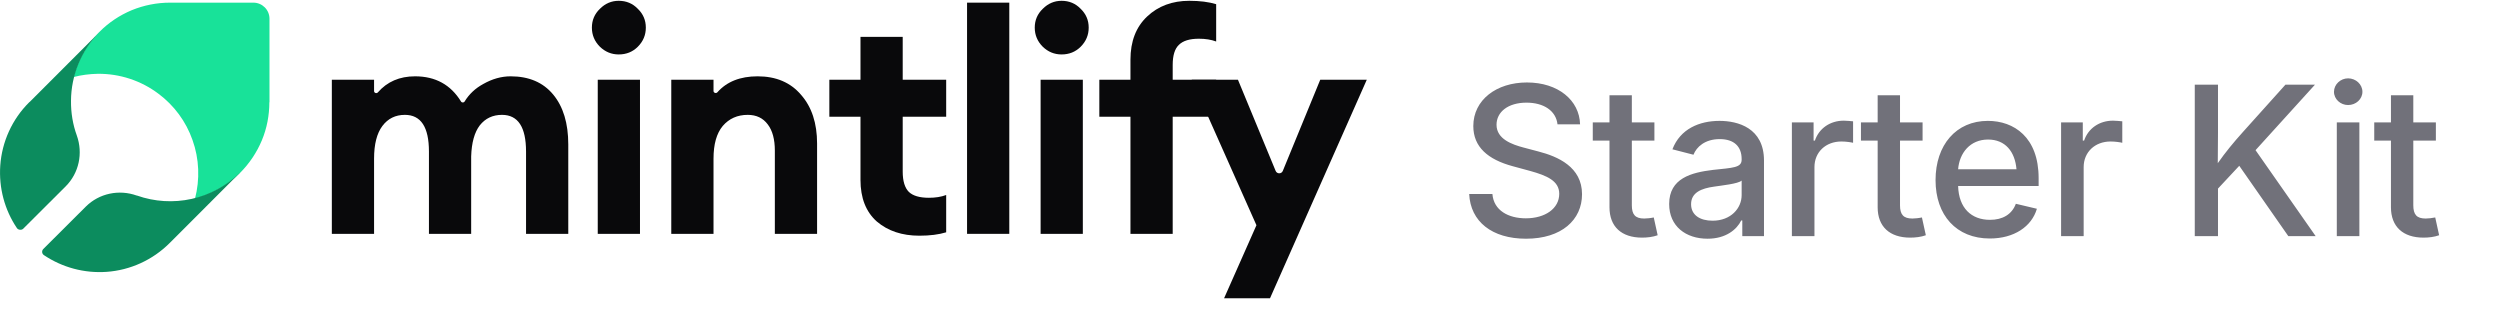
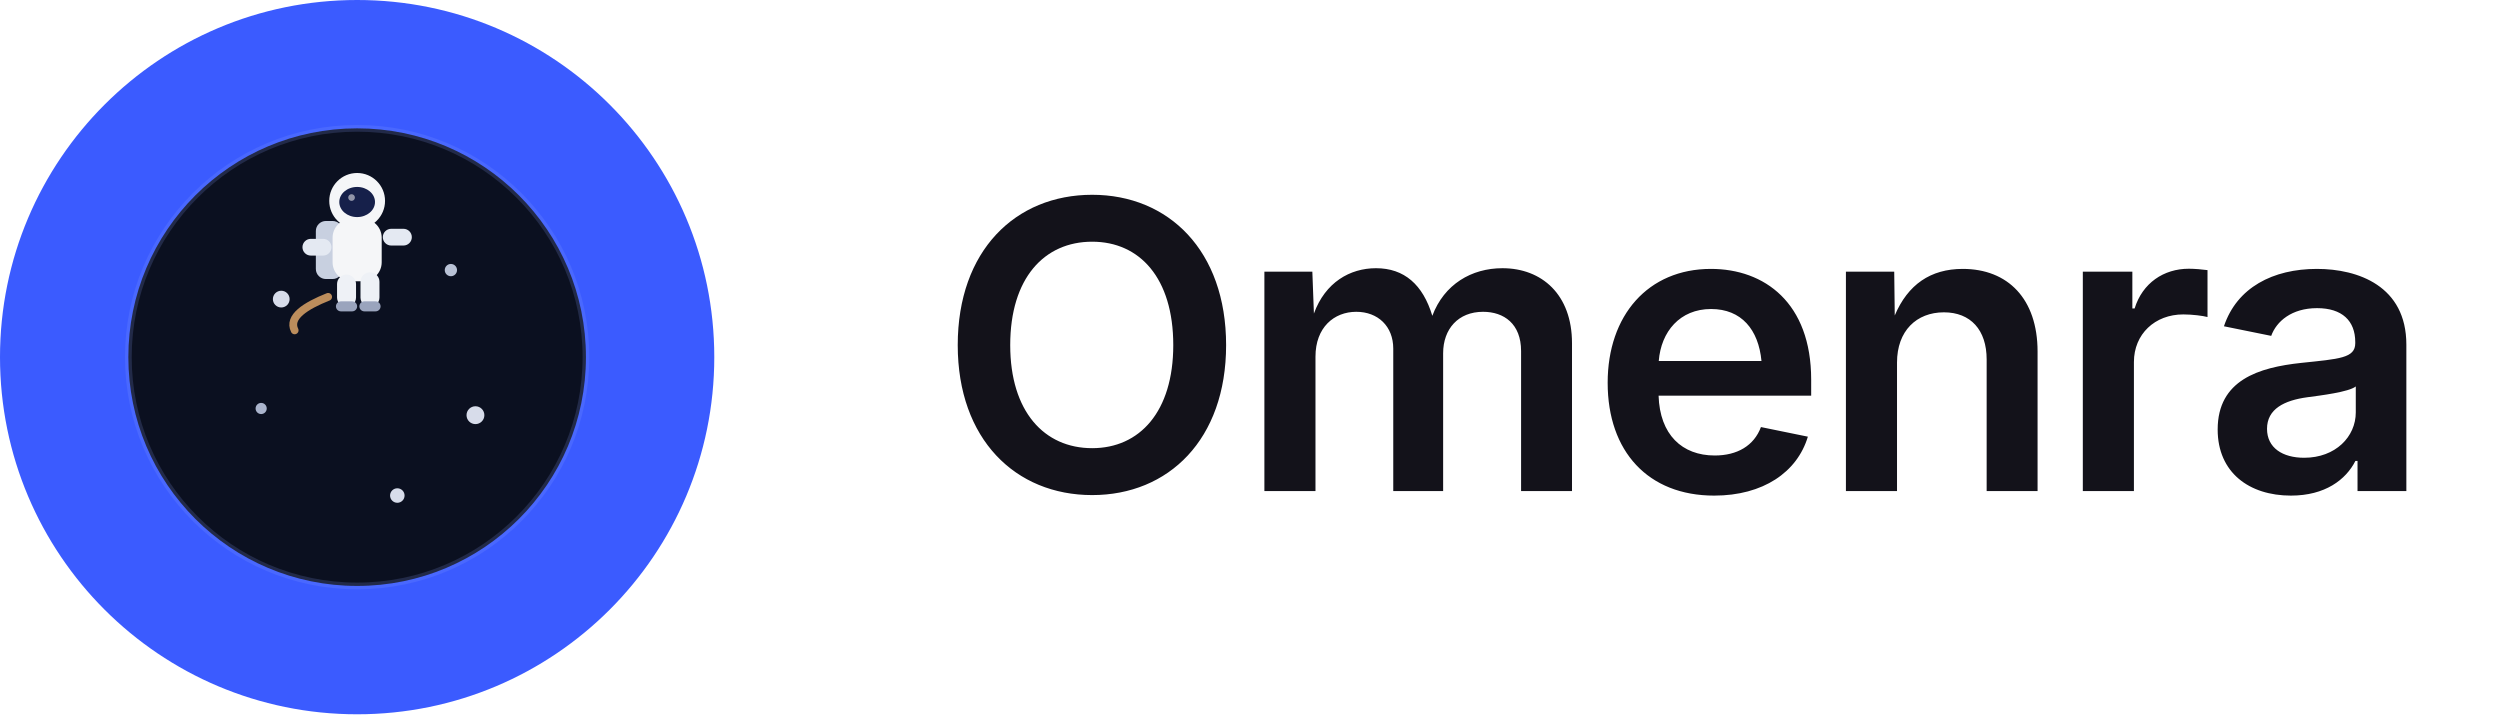
- <svg xmlns="http://www.w3.org/2000/svg" width="180" height="23" viewBox="0 0 180 23" fill="none">
-   <path d="M91.44 21.476H88.133L90.464 16.216L85.802 5.74H89.132L91.847 12.307C91.943 12.536 92.268 12.536 92.362 12.306L95.058 5.74H98.409L91.44 21.476Z" fill="#09090B" />
-   <path d="M81.393 16.837V8.403H79.152V5.74H81.393V4.297C81.393 2.98 81.792 1.944 82.592 1.19C83.391 0.435 84.404 0.058 85.633 0.058C86.387 0.058 87.031 0.139 87.564 0.302V2.988C87.208 2.854 86.794 2.788 86.32 2.788C85.655 2.788 85.174 2.936 84.878 3.232C84.582 3.513 84.434 3.994 84.434 4.674V5.74H87.564V8.403H84.434V16.837H81.393Z" fill="#09090B" />
-   <path d="M76.433 3.92C75.915 3.92 75.463 3.735 75.079 3.365C74.694 2.98 74.502 2.521 74.502 1.989C74.502 1.456 74.694 1.005 75.079 0.635C75.463 0.25 75.915 0.058 76.433 0.058C76.98 0.058 77.438 0.25 77.809 0.635C78.193 1.005 78.386 1.456 78.386 1.989C78.386 2.521 78.193 2.98 77.809 3.365C77.438 3.735 76.98 3.92 76.433 3.92ZM74.924 16.837V5.74H77.964V16.837H74.924Z" fill="#09090B" />
-   <path d="M69.628 16.837V0.191H72.669V16.837H69.628Z" fill="#09090B" />
-   <path d="M66.194 16.97C64.951 16.97 63.93 16.63 63.131 15.949C62.347 15.254 61.955 14.255 61.955 12.953V8.403H59.713V5.74H61.955V2.655H64.995V5.74H68.125V8.403H64.995V12.354C64.995 13.034 65.143 13.523 65.439 13.819C65.735 14.1 66.216 14.24 66.882 14.24C67.355 14.24 67.769 14.174 68.125 14.04V16.726C67.592 16.889 66.948 16.97 66.194 16.97Z" fill="#09090B" />
-   <path d="M48.332 16.837V5.74H51.373V6.551C51.373 6.688 51.559 6.748 51.65 6.646C52.328 5.879 53.293 5.495 54.546 5.495C55.878 5.495 56.921 5.939 57.676 6.827C58.445 7.7 58.83 8.869 58.83 10.334V16.837H55.789V10.844C55.789 10.03 55.619 9.402 55.279 8.958C54.939 8.499 54.458 8.27 53.836 8.27C53.096 8.27 52.497 8.536 52.038 9.069C51.594 9.601 51.373 10.386 51.373 11.421V16.837H48.332Z" fill="#09090B" />
-   <path d="M44.547 3.92C44.029 3.92 43.578 3.735 43.193 3.365C42.809 2.98 42.616 2.521 42.616 1.989C42.616 1.456 42.809 1.005 43.193 0.635C43.578 0.25 44.029 0.058 44.547 0.058C45.095 0.058 45.553 0.25 45.923 0.635C46.308 1.005 46.5 1.456 46.5 1.989C46.5 2.521 46.308 2.98 45.923 3.365C45.553 3.735 45.095 3.92 44.547 3.92ZM43.038 16.837V5.74H46.079V16.837H43.038Z" fill="#09090B" />
-   <path d="M37.875 16.837V10.911C37.875 9.15 37.298 8.27 36.144 8.27C35.478 8.27 34.945 8.521 34.546 9.024C34.161 9.527 33.954 10.275 33.924 11.266V16.837H30.884V10.911C30.884 9.15 30.306 8.27 29.152 8.27C28.472 8.27 27.932 8.536 27.532 9.069C27.133 9.601 26.933 10.386 26.933 11.421V16.837H23.892V5.74H26.933V6.559C26.933 6.695 27.116 6.755 27.206 6.652C27.878 5.881 28.771 5.495 29.885 5.495C31.349 5.495 32.452 6.1 33.193 7.309C33.252 7.404 33.395 7.403 33.454 7.307C33.774 6.78 34.219 6.361 34.79 6.05C35.441 5.68 36.099 5.495 36.765 5.495C38.082 5.495 39.103 5.932 39.828 6.805C40.553 7.678 40.916 8.876 40.916 10.4V16.837H37.875Z" fill="#09090B" />
-   <path d="M19.403 7.362V1.35C19.403 0.705 18.879 0.191 18.244 0.191H12.235C11.291 0.191 10.357 0.378 9.487 0.733C8.618 1.098 7.824 1.621 7.16 2.295L7.114 2.341C6.235 3.23 5.609 4.333 5.291 5.548C5.861 5.399 6.45 5.324 7.039 5.314C8.609 5.296 10.151 5.801 11.403 6.745C12.534 7.586 13.394 8.746 13.861 10.083C14.347 11.438 14.403 12.916 14.039 14.309C15.244 13.991 16.356 13.364 17.244 12.486L17.291 12.439C17.954 11.775 18.487 10.98 18.851 10.111C19.216 9.241 19.393 8.306 19.393 7.362H19.403Z" fill="#18E299" />
-   <path d="M5.112 7.26C5.121 5.416 5.857 3.646 7.151 2.324L2.151 7.326C2.133 7.344 2.114 7.354 2.095 7.372C0.876 8.583 0.14 10.204 0.019 11.918C-0.092 13.52 0.327 15.103 1.22 16.426C1.306 16.552 1.537 16.593 1.667 16.472L4.73 13.417C5.689 12.458 5.987 11.033 5.531 9.757C5.242 8.965 5.103 8.117 5.112 7.26Z" fill="#0C8C5E" />
-   <path d="M17.262 12.44C16.303 13.38 15.102 14.032 13.799 14.321C12.486 14.61 11.127 14.526 9.861 14.079C9.861 14.079 9.851 14.079 9.842 14.079C8.567 13.622 7.142 13.921 6.183 14.871L3.12 17.926C2.99 18.056 3.009 18.27 3.167 18.373C4.489 19.258 6.072 19.686 7.673 19.574C9.386 19.453 10.997 18.717 12.216 17.497L12.263 17.451L17.262 12.449V12.44Z" fill="#0C8C5E" />
-   <text x="105" y="17" font-family="Inter, ui-sans-serif, system-ui, -apple-system, sans-serif" font-size="15" font-weight="500" fill="#71717A" letter-spacing="-0.01em">Starter Kit</text>
+ <svg xmlns="http://www.w3.org/2000/svg" width="112" height="32" viewBox="0 0 224 64" fill="none" role="img" aria-label="Omenra">
+   <style>
+     .orbit { transform-origin: 32px 32px; animation: orbit 26s linear infinite; }
+     .stars { transform-origin: 32px 32px; animation: drift 90s linear infinite; }
+     .craft { transform-origin: 32px 22px; animation: level 26s linear infinite; }
+     .tilt  { transform-origin: 32px 22px; animation: tilt 7s ease-in-out infinite alternate; }
+     .orbit, .stars, .craft, .tilt { transform-box: view-box; }
+     .twinkle { animation: twinkle 3.6s ease-in-out infinite; }
+     .twinkle-2 { animation: twinkle 5.2s ease-in-out -1.4s infinite; }
+ 
+     @keyframes orbit  { from { transform: rotate(0deg); }   to { transform: rotate(360deg); } }
+     @keyframes drift  { from { transform: rotate(0deg); }   to { transform: rotate(360deg); } }
+     @keyframes level  { from { transform: rotate(0deg); }   to { transform: rotate(-360deg); } }
+     @keyframes tilt   { from { transform: rotate(-9deg); }  to { transform: rotate(9deg); } }
+     @keyframes twinkle { 0%, 100% { opacity: .3; } 50% { opacity: 1; } }
+ 
+     @media (prefers-reduced-motion: reduce) {
+       .orbit, .stars, .craft, .tilt, .twinkle, .twinkle-2 { animation: none; }
+       .twinkle, .twinkle-2 { opacity: .75; }
+     }
+   </style>
+   <g>
+     <defs>
+       <clipPath id="sky">
+         <circle cx="32" cy="32" r="20.5" />
+       </clipPath>
+     </defs>
+     <circle cx="32" cy="32" r="32" fill="#3b5bff" />
+     <circle cx="32" cy="32" r="20.5" fill="#0b1020" />
+     <circle cx="32" cy="32" r="20.5" fill="none" stroke="#8fa5ff" stroke-opacity=".18" stroke-width=".6" />
+     <g class="stars">
+       <circle class="twinkle" cx="25.2" cy="26.8" r=".75" fill="#d7dcea" />
+       <circle cx="40.4" cy="24.2" r=".55" fill="#b9c2d6" />
+       <circle class="twinkle-2" cx="42.6" cy="37.2" r=".8" fill="#d7dcea" />
+       <circle cx="23.4" cy="36.6" r=".5" fill="#aab4cc" />
+       <circle cx="35.6" cy="44.4" r=".65" fill="#d7dcea" />
+       <circle cx="30.2" cy="18.4" r=".45" fill="#8f9ab3" />
+     </g>
+     <g class="orbit" clip-path="url(#sky)">
+       <g class="craft">
+         <g class="tilt">
+           <g transform="translate(32 22)">
+             <path d="M -2.6 4.6 C -4.6 5.4 -6.2 6.4 -5.6 7.6" fill="none" stroke="#cf9a63" stroke-width=".7" stroke-linecap="round" stroke-opacity=".9" />
+             <rect x="-3.7" y="-2.2" width="2.4" height="5.2" rx=".9" fill="#c8d0e0" />
+             <rect x="-2.2" y="-2.4" width="4.4" height="5.6" rx="1.7" fill="#f5f6f8" />
+             <rect x="-4.9" y="-.6" width="2.6" height="1.5" rx=".75" fill="#e4e9f2" />
+             <rect x="2.3" y="-1.5" width="2.6" height="1.5" rx=".75" fill="#e4e9f2" />
+             <rect x="-1.8" y="2.6" width="1.7" height="2.9" rx=".85" fill="#eef1f6" />
+             <rect x=".3" y="2.4" width="1.7" height="3.1" rx=".85" fill="#eef1f6" />
+             <rect x="-1.9" y="5" width="1.9" height=".9" rx=".45" fill="#9aa4bd" />
+             <rect x=".2" y="5" width="1.9" height=".9" rx=".45" fill="#9aa4bd" />
+             <circle cx="0" cy="-4" r="2.5" fill="#f5f6f8" />
+             <ellipse cx="0" cy="-3.9" rx="1.6" ry="1.35" fill="#16204a" />
+             <circle cx="-.5" cy="-4.3" r=".3" fill="#f5f6f8" fill-opacity=".55" />
+           </g>
+         </g>
+       </g>
+     </g>
+   </g>
+   <text x="84" y="44" font-family="Inter, ui-sans-serif, system-ui, -apple-system, 'Segoe UI', sans-serif" font-size="36" font-weight="600" letter-spacing="-0.8" fill="#13121a">Omenra</text>
</svg>
